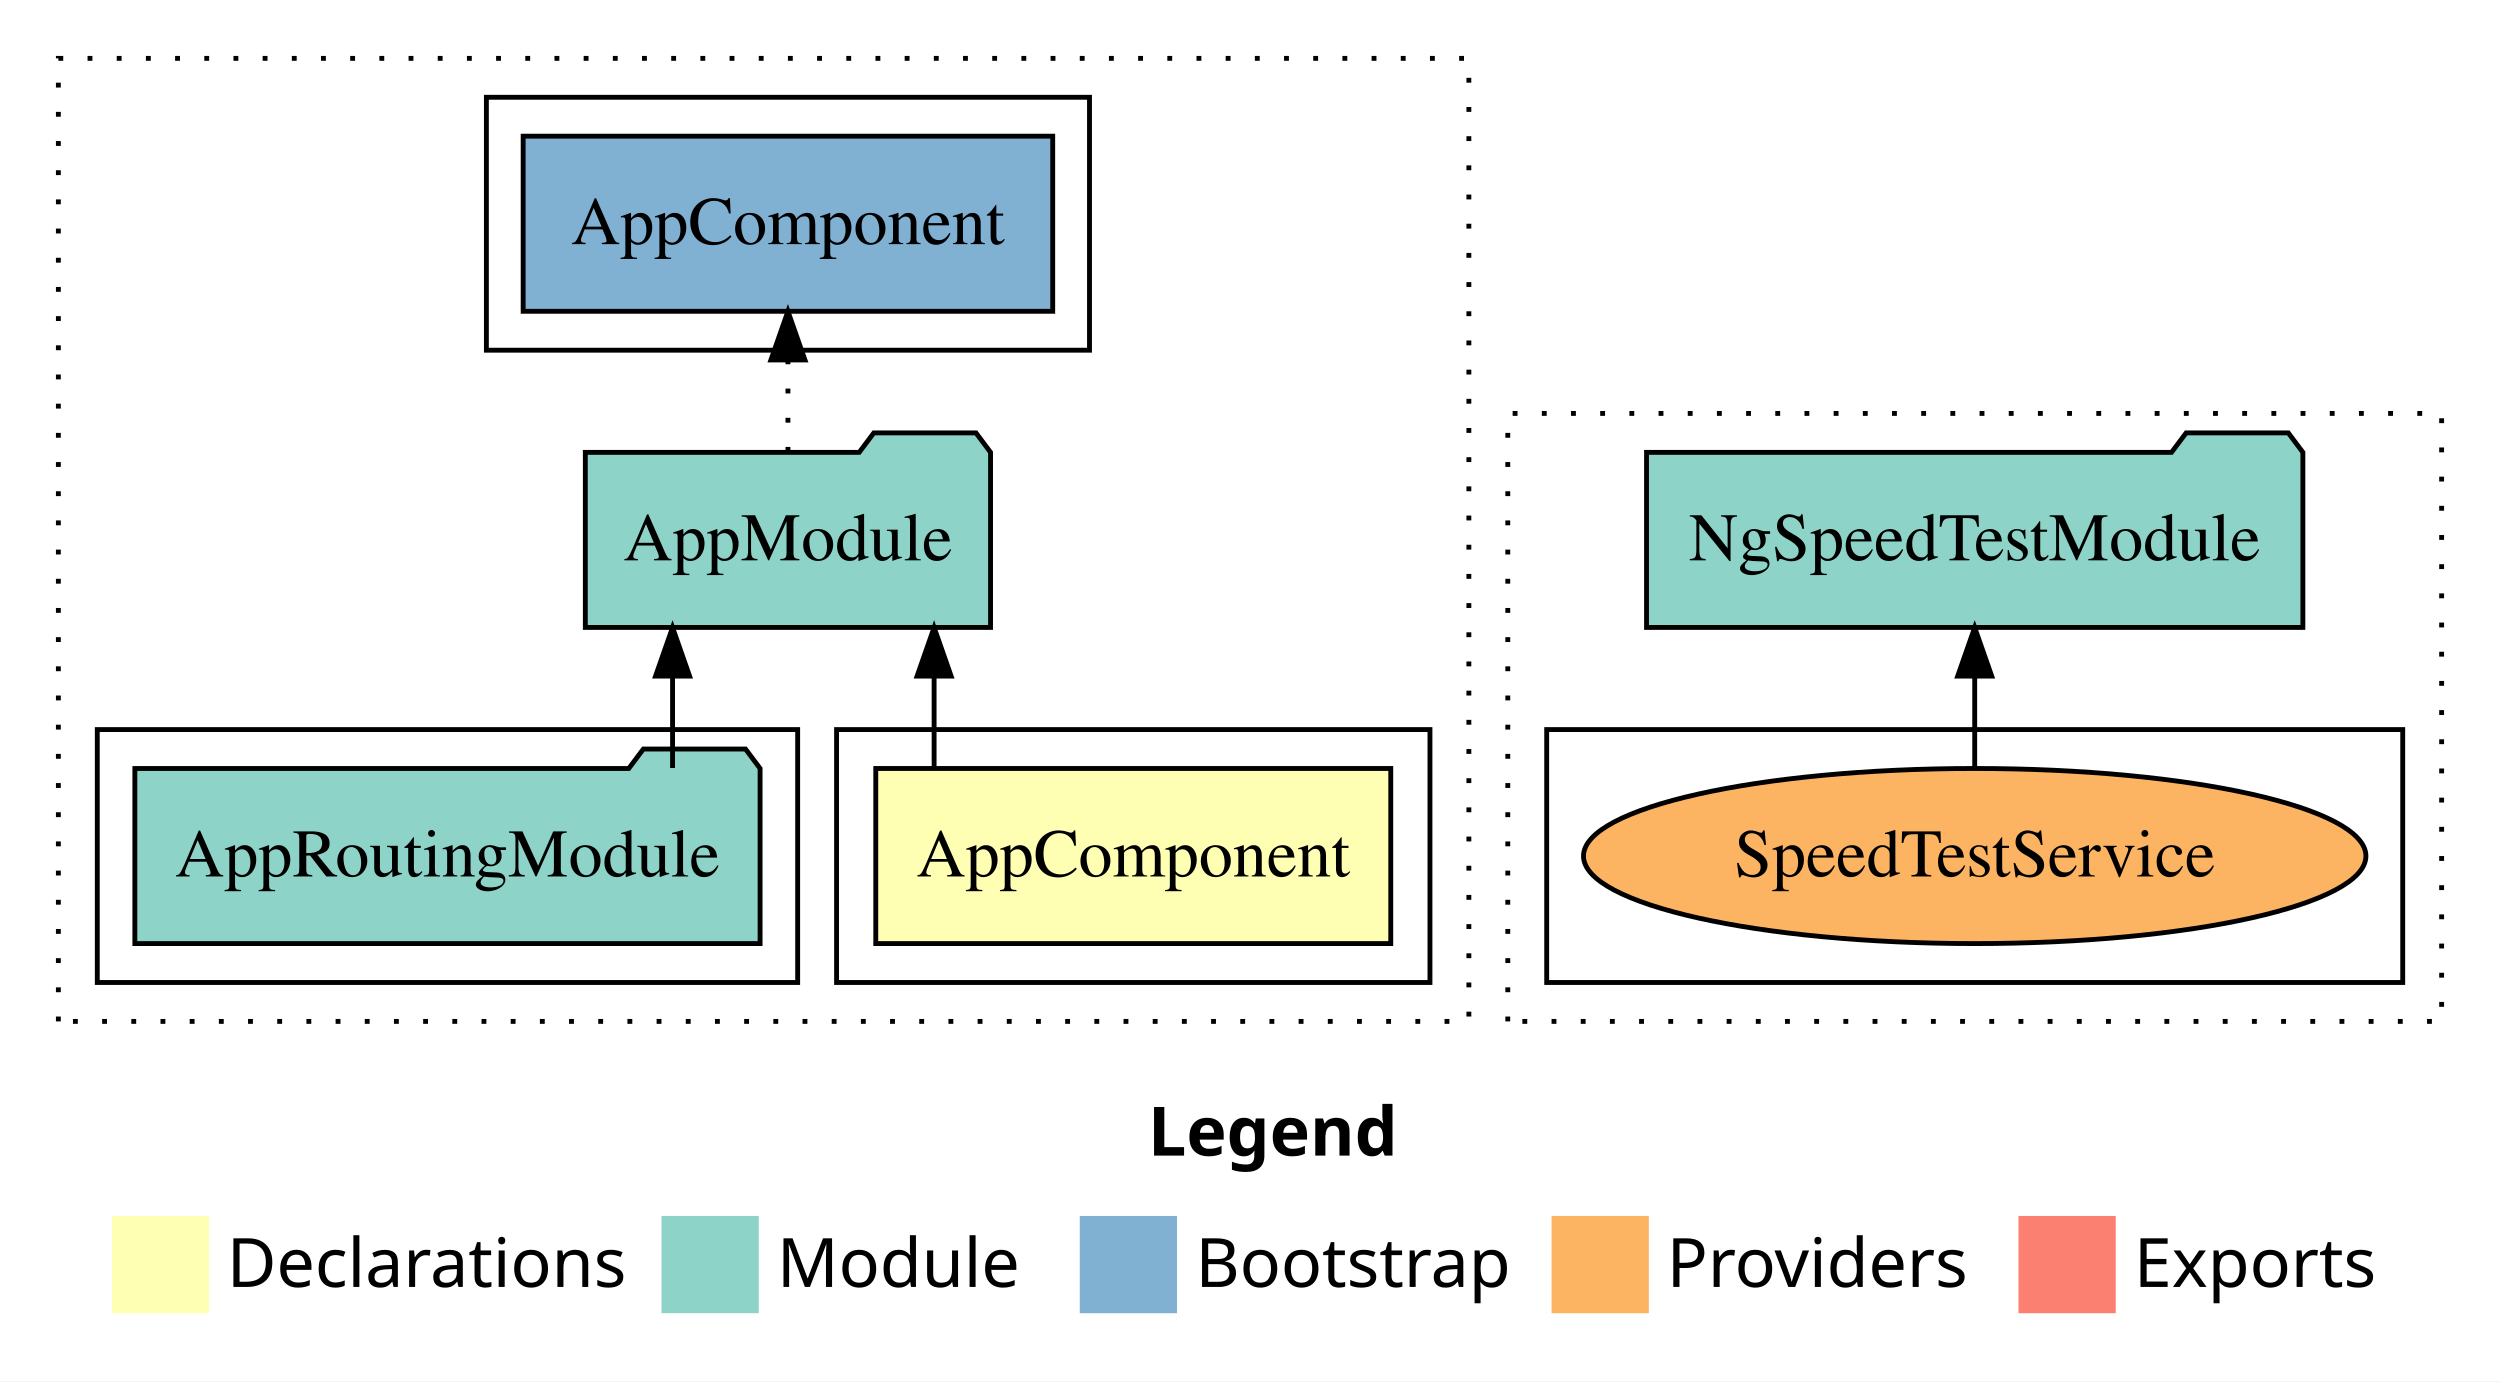
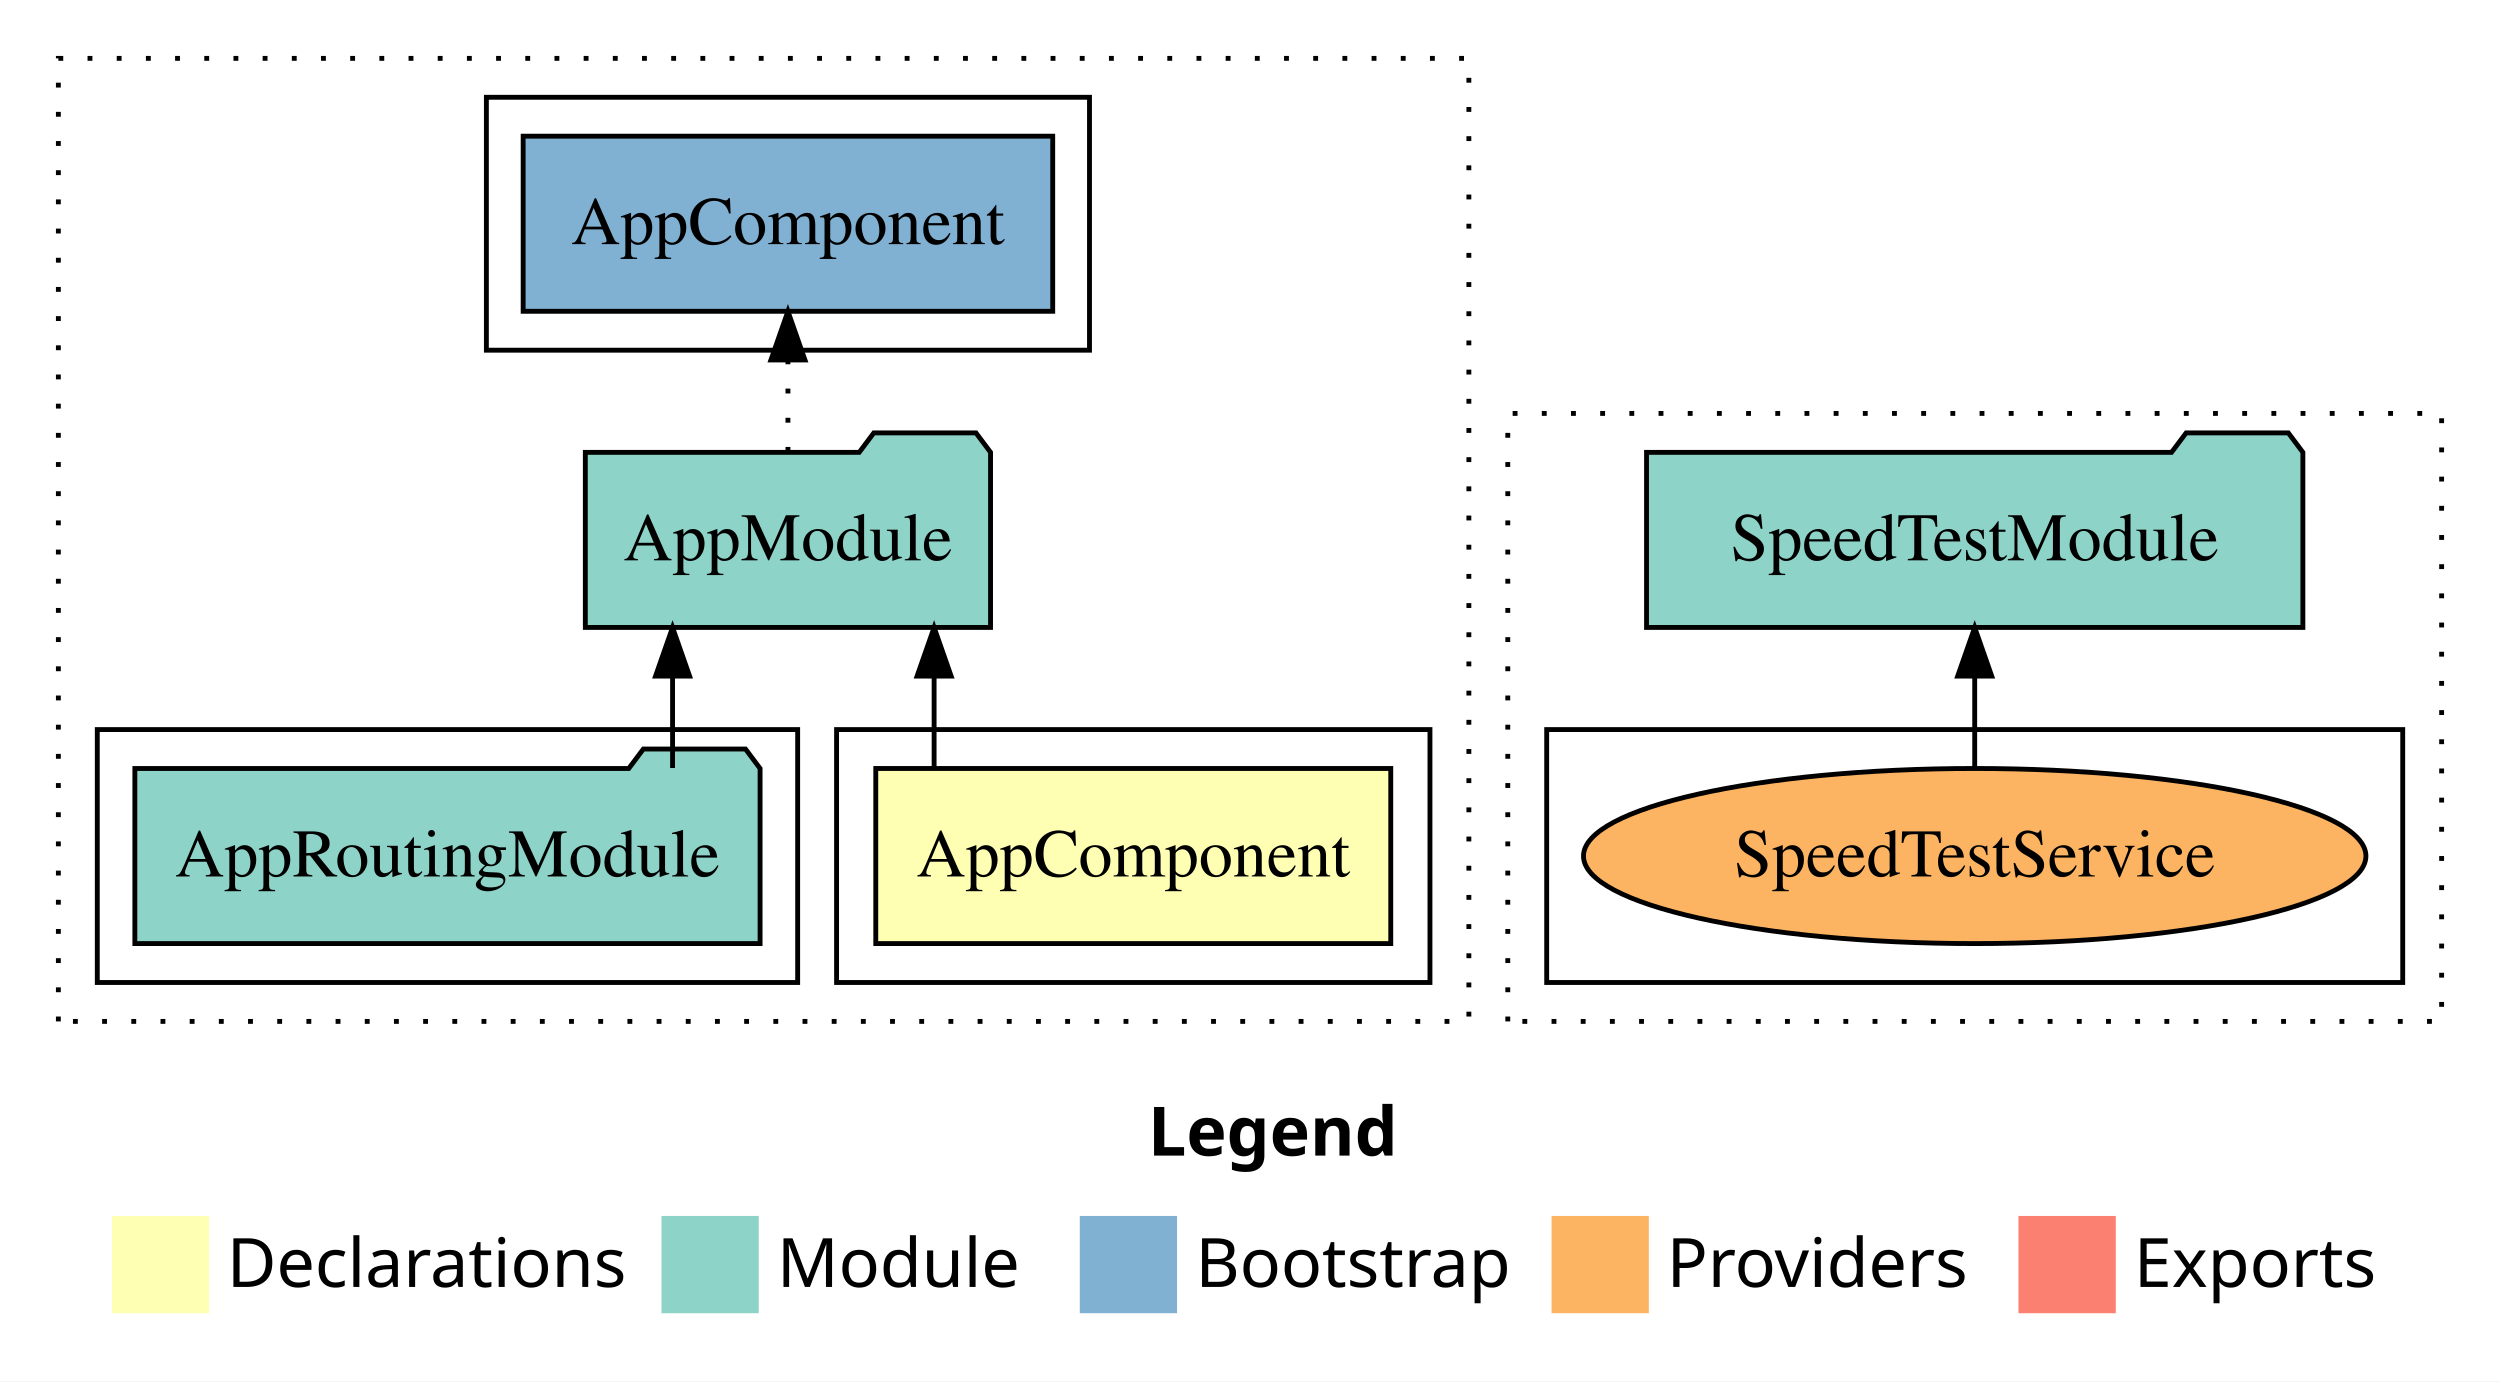
<svg xmlns="http://www.w3.org/2000/svg" width="514pt" height="284pt" viewBox="0.00 0.00 514.00 284.00">
  <g id="graph0" class="graph" transform="scale(1 1) rotate(0) translate(4 280)">
    <polygon fill="#ffffff" stroke="transparent" points="-4,4 -4,-280 510,-280 510,4 -4,4" />
    <text text-anchor="start" x="232.009" y="-42.4" font-family="sans-serif" font-weight="bold" font-size="14.00" fill="#000000">Legend</text>
    <polygon fill="#ffffb3" stroke="transparent" points="19,-10 19,-30 39,-30 39,-10 19,-10" />
    <text text-anchor="start" x="42.629" y="-15.4" font-family="sans-serif" font-size="14.00" fill="#000000">  Declarations</text>
    <polygon fill="#8dd3c7" stroke="transparent" points="132,-10 132,-30 152,-30 152,-10 132,-10" />
    <text text-anchor="start" x="155.725" y="-15.4" font-family="sans-serif" font-size="14.00" fill="#000000">  Module</text>
    <polygon fill="#80b1d3" stroke="transparent" points="218,-10 218,-30 238,-30 238,-10 218,-10" />
    <text text-anchor="start" x="241.781" y="-15.4" font-family="sans-serif" font-size="14.00" fill="#000000">  Bootstrap</text>
    <polygon fill="#fdb462" stroke="transparent" points="315,-10 315,-30 335,-30 335,-10 315,-10" />
    <text text-anchor="start" x="338.673" y="-15.4" font-family="sans-serif" font-size="14.00" fill="#000000">  Providers</text>
    <polygon fill="#fb8072" stroke="transparent" points="411,-10 411,-30 431,-30 431,-10 411,-10" />
    <text text-anchor="start" x="434.726" y="-15.4" font-family="sans-serif" font-size="14.00" fill="#000000">  Exports</text>
    <g id="clust1" class="cluster">
      <polygon fill="none" stroke="#000000" stroke-dasharray="1,5" points="8,-70 8,-268 298,-268 298,-70 8,-70" />
    </g>
    <g id="clust2" class="cluster">
      <polygon fill="none" stroke="#000000" points="168,-78 168,-130 290,-130 290,-78 168,-78" />
    </g>
    <g id="clust4" class="cluster">
      <polygon fill="none" stroke="#000000" points="16,-78 16,-130 160,-130 160,-78 16,-78" />
    </g>
    <g id="clust6" class="cluster">
      <polygon fill="none" stroke="#000000" points="96,-208 96,-260 220,-260 220,-208 96,-208" />
    </g>
    <g id="clust14" class="cluster">
      <polygon fill="none" stroke="#000000" stroke-dasharray="1,5" points="306,-70 306,-195 498,-195 498,-70 306,-70" />
    </g>
    <g id="clust19" class="cluster">
      <polygon fill="none" stroke="#000000" points="314,-78 314,-130 490,-130 490,-78 314,-78" />
    </g>
    <g id="node1" class="node">
      <polygon fill="#ffffb3" stroke="#000000" points="281.94,-122 176.06,-122 176.06,-86 281.94,-86 281.94,-122" />
      <text text-anchor="middle" x="229" y="-99.8" font-family="Times,serif" font-size="14.00" fill="#000000">AppComponent</text>
    </g>
    <g id="node2" class="node">
      <polygon fill="#8dd3c7" stroke="#000000" points="199.657,-187 196.657,-191 175.657,-191 172.657,-187 116.343,-187 116.343,-151 199.657,-151 199.657,-187" />
      <text text-anchor="middle" x="158" y="-164.8" font-family="Times,serif" font-size="14.00" fill="#000000">AppModule</text>
    </g>
    <g id="edge1" class="edge">
      <path fill="none" stroke="#000000" d="M188.054,-122.106C188.054,-122.106 188.054,-140.991 188.054,-140.991" />
      <polygon fill="#000000" stroke="#000000" points="184.554,-140.991 188.054,-150.991 191.554,-140.991 184.554,-140.991" />
    </g>
    <g id="node4" class="node">
      <polygon fill="#80b1d3" stroke="#000000" points="212.439,-252 103.561,-252 103.561,-216 212.439,-216 212.439,-252" />
      <text text-anchor="middle" x="158" y="-229.8" font-family="Times,serif" font-size="14.00" fill="#000000">AppComponent </text>
    </g>
    <g id="edge3" class="edge">
      <path fill="none" stroke="#000000" stroke-dasharray="1,5" d="M158,-187.106C158,-187.106 158,-205.991 158,-205.991" />
      <polygon fill="#000000" stroke="#000000" points="154.5,-205.991 158,-215.991 161.5,-205.991 154.5,-205.991" />
    </g>
    <g id="node3" class="node">
      <polygon fill="#8dd3c7" stroke="#000000" points="152.274,-122 149.274,-126 128.274,-126 125.274,-122 23.726,-122 23.726,-86 152.274,-86 152.274,-122" />
      <text text-anchor="middle" x="88" y="-99.8" font-family="Times,serif" font-size="14.00" fill="#000000">AppRoutingModule</text>
    </g>
    <g id="edge2" class="edge">
      <path fill="none" stroke="#000000" d="M134.28,-122.106C134.28,-122.106 134.28,-140.991 134.28,-140.991" />
      <polygon fill="#000000" stroke="#000000" points="130.78,-140.991 134.28,-150.991 137.78,-140.991 130.78,-140.991" />
    </g>
    <g id="node5" class="node">
      <ellipse fill="#fdb462" stroke="#000000" cx="402" cy="-104" rx="80.433" ry="18" />
      <text text-anchor="middle" x="402" y="-99.8" font-family="Times,serif" font-size="14.00" fill="#000000">SpeedTestService</text>
    </g>
    <g id="node6" class="node">
      <polygon fill="#8dd3c7" stroke="#000000" points="469.471,-187 466.471,-191 445.471,-191 442.471,-187 334.529,-187 334.529,-151 469.471,-151 469.471,-187" />
-       <text text-anchor="middle" x="402" y="-164.8" font-family="Times,serif" font-size="14.00" fill="#000000">NgSpeedTestModule</text>
+       <text text-anchor="middle" x="402" y="-164.8" font-family="Times,serif" font-size="14.00" fill="#000000">SpeedTestModule</text>
    </g>
    <g id="edge4" class="edge">
      <path fill="none" stroke="#000000" d="M402,-122.106C402,-122.106 402,-140.991 402,-140.991" />
      <polygon fill="#000000" stroke="#000000" points="398.5,-140.991 402,-150.991 405.5,-140.991 398.5,-140.991" />
    </g>
  </g>
</svg>
